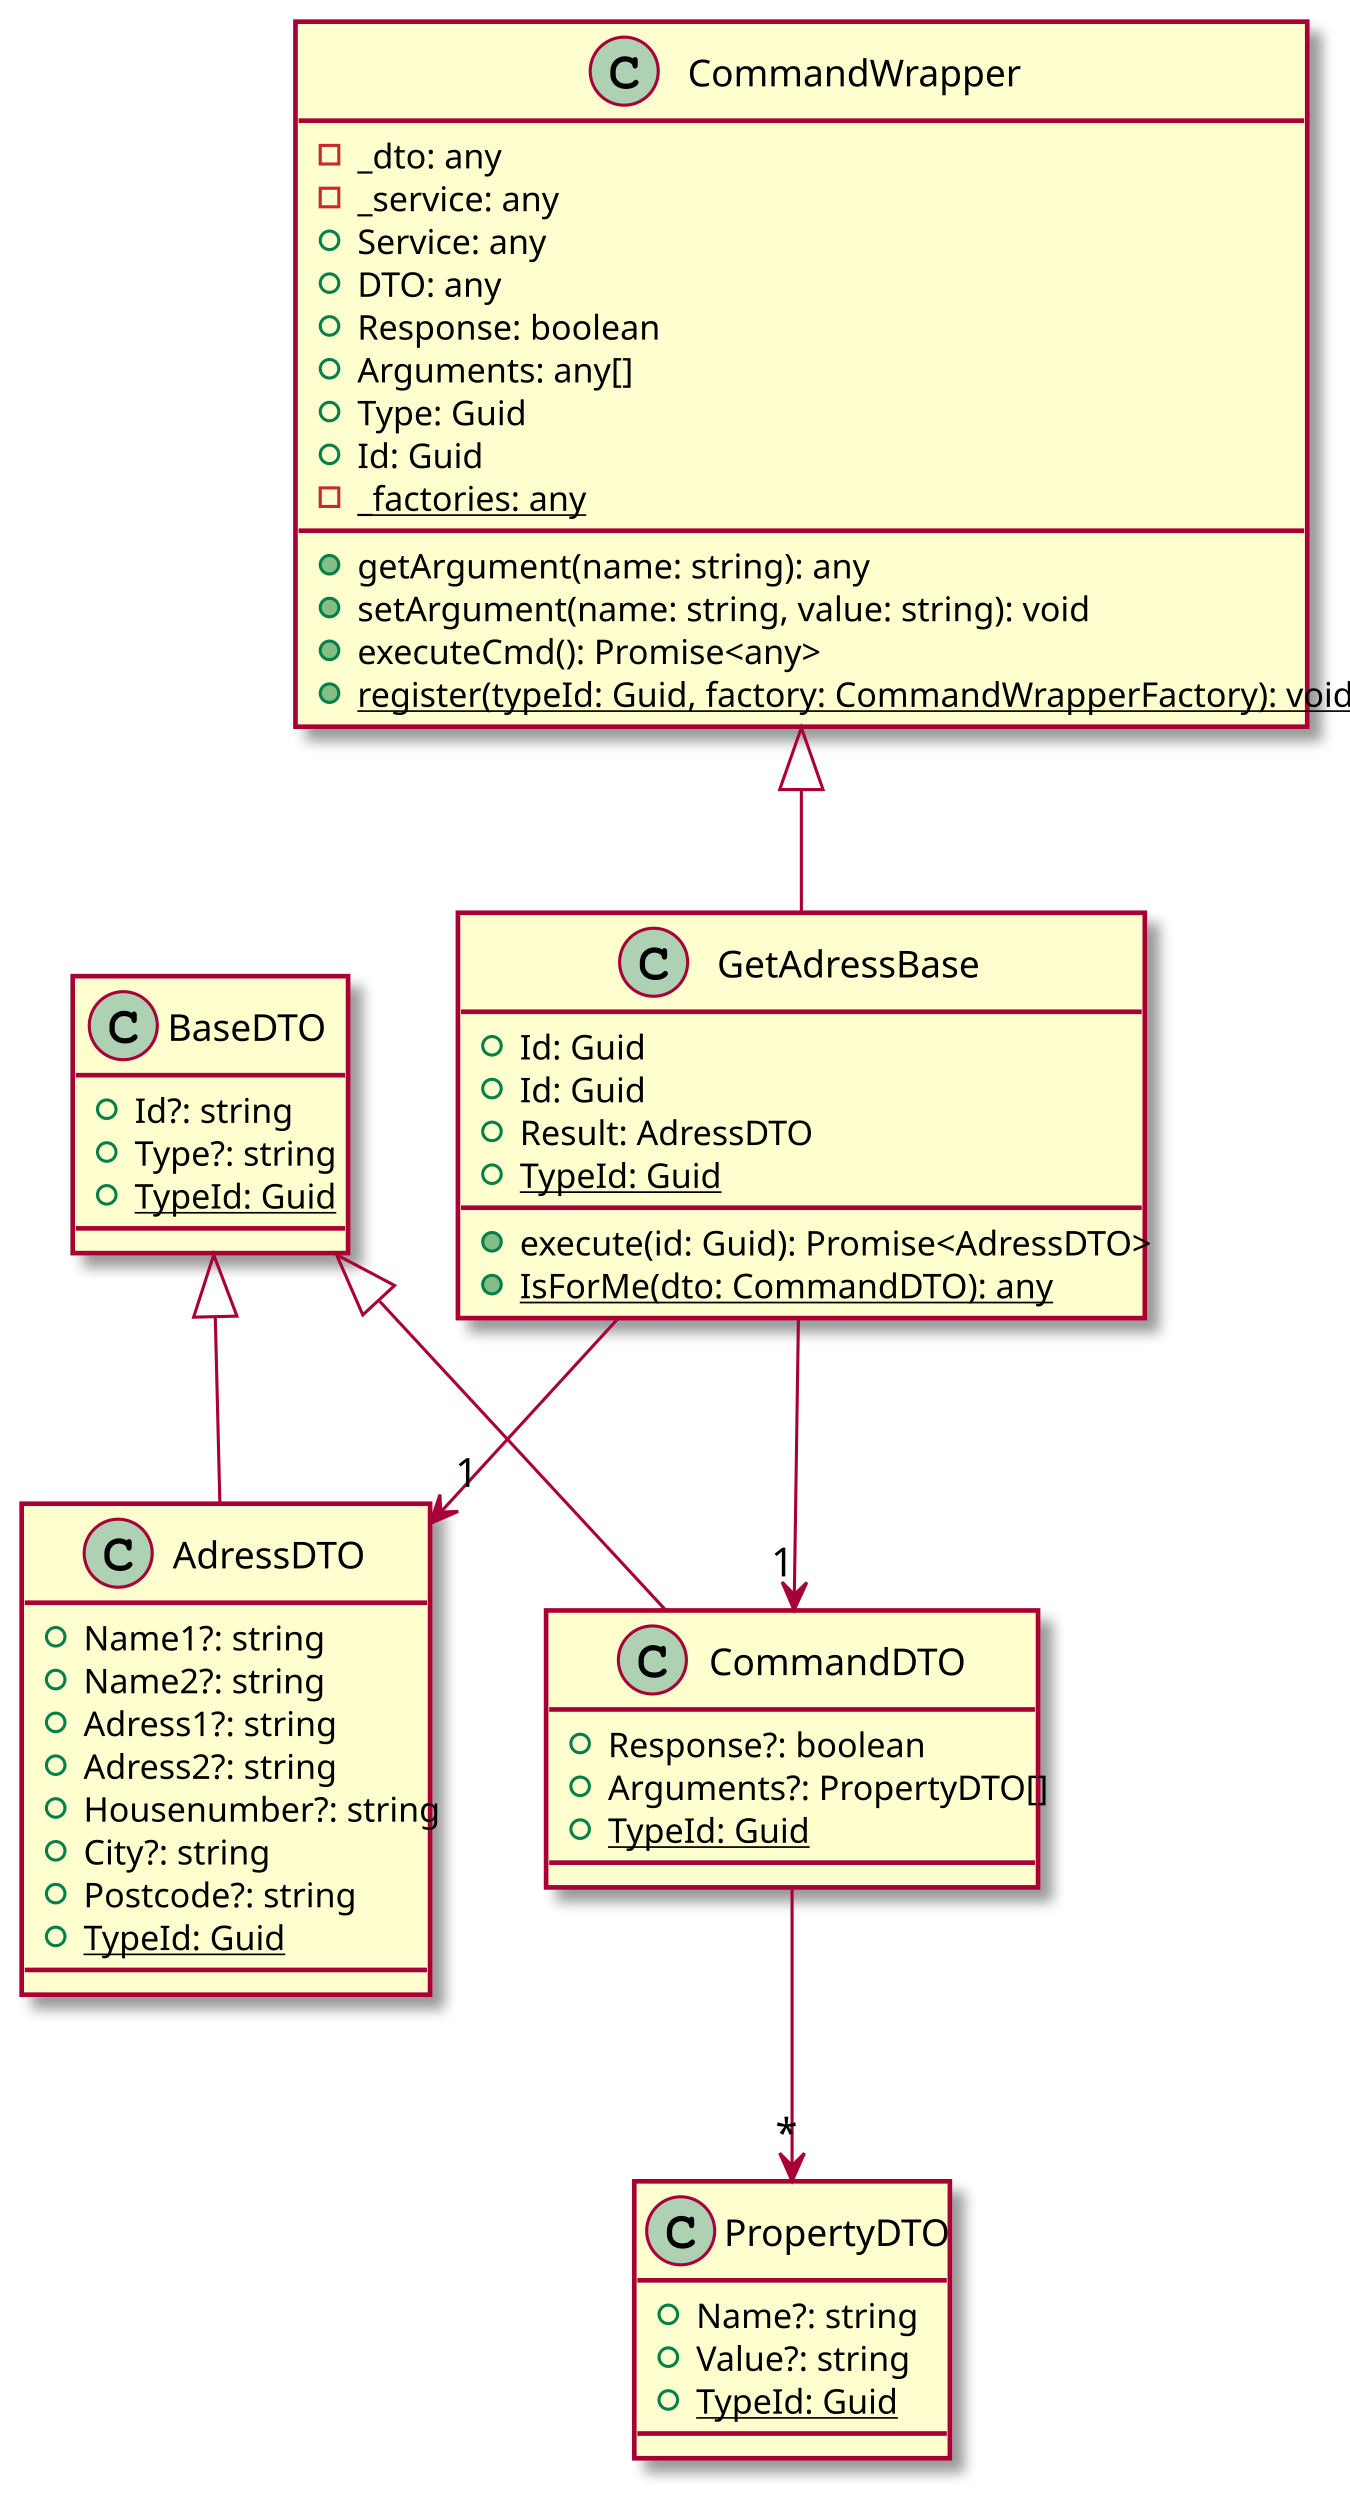
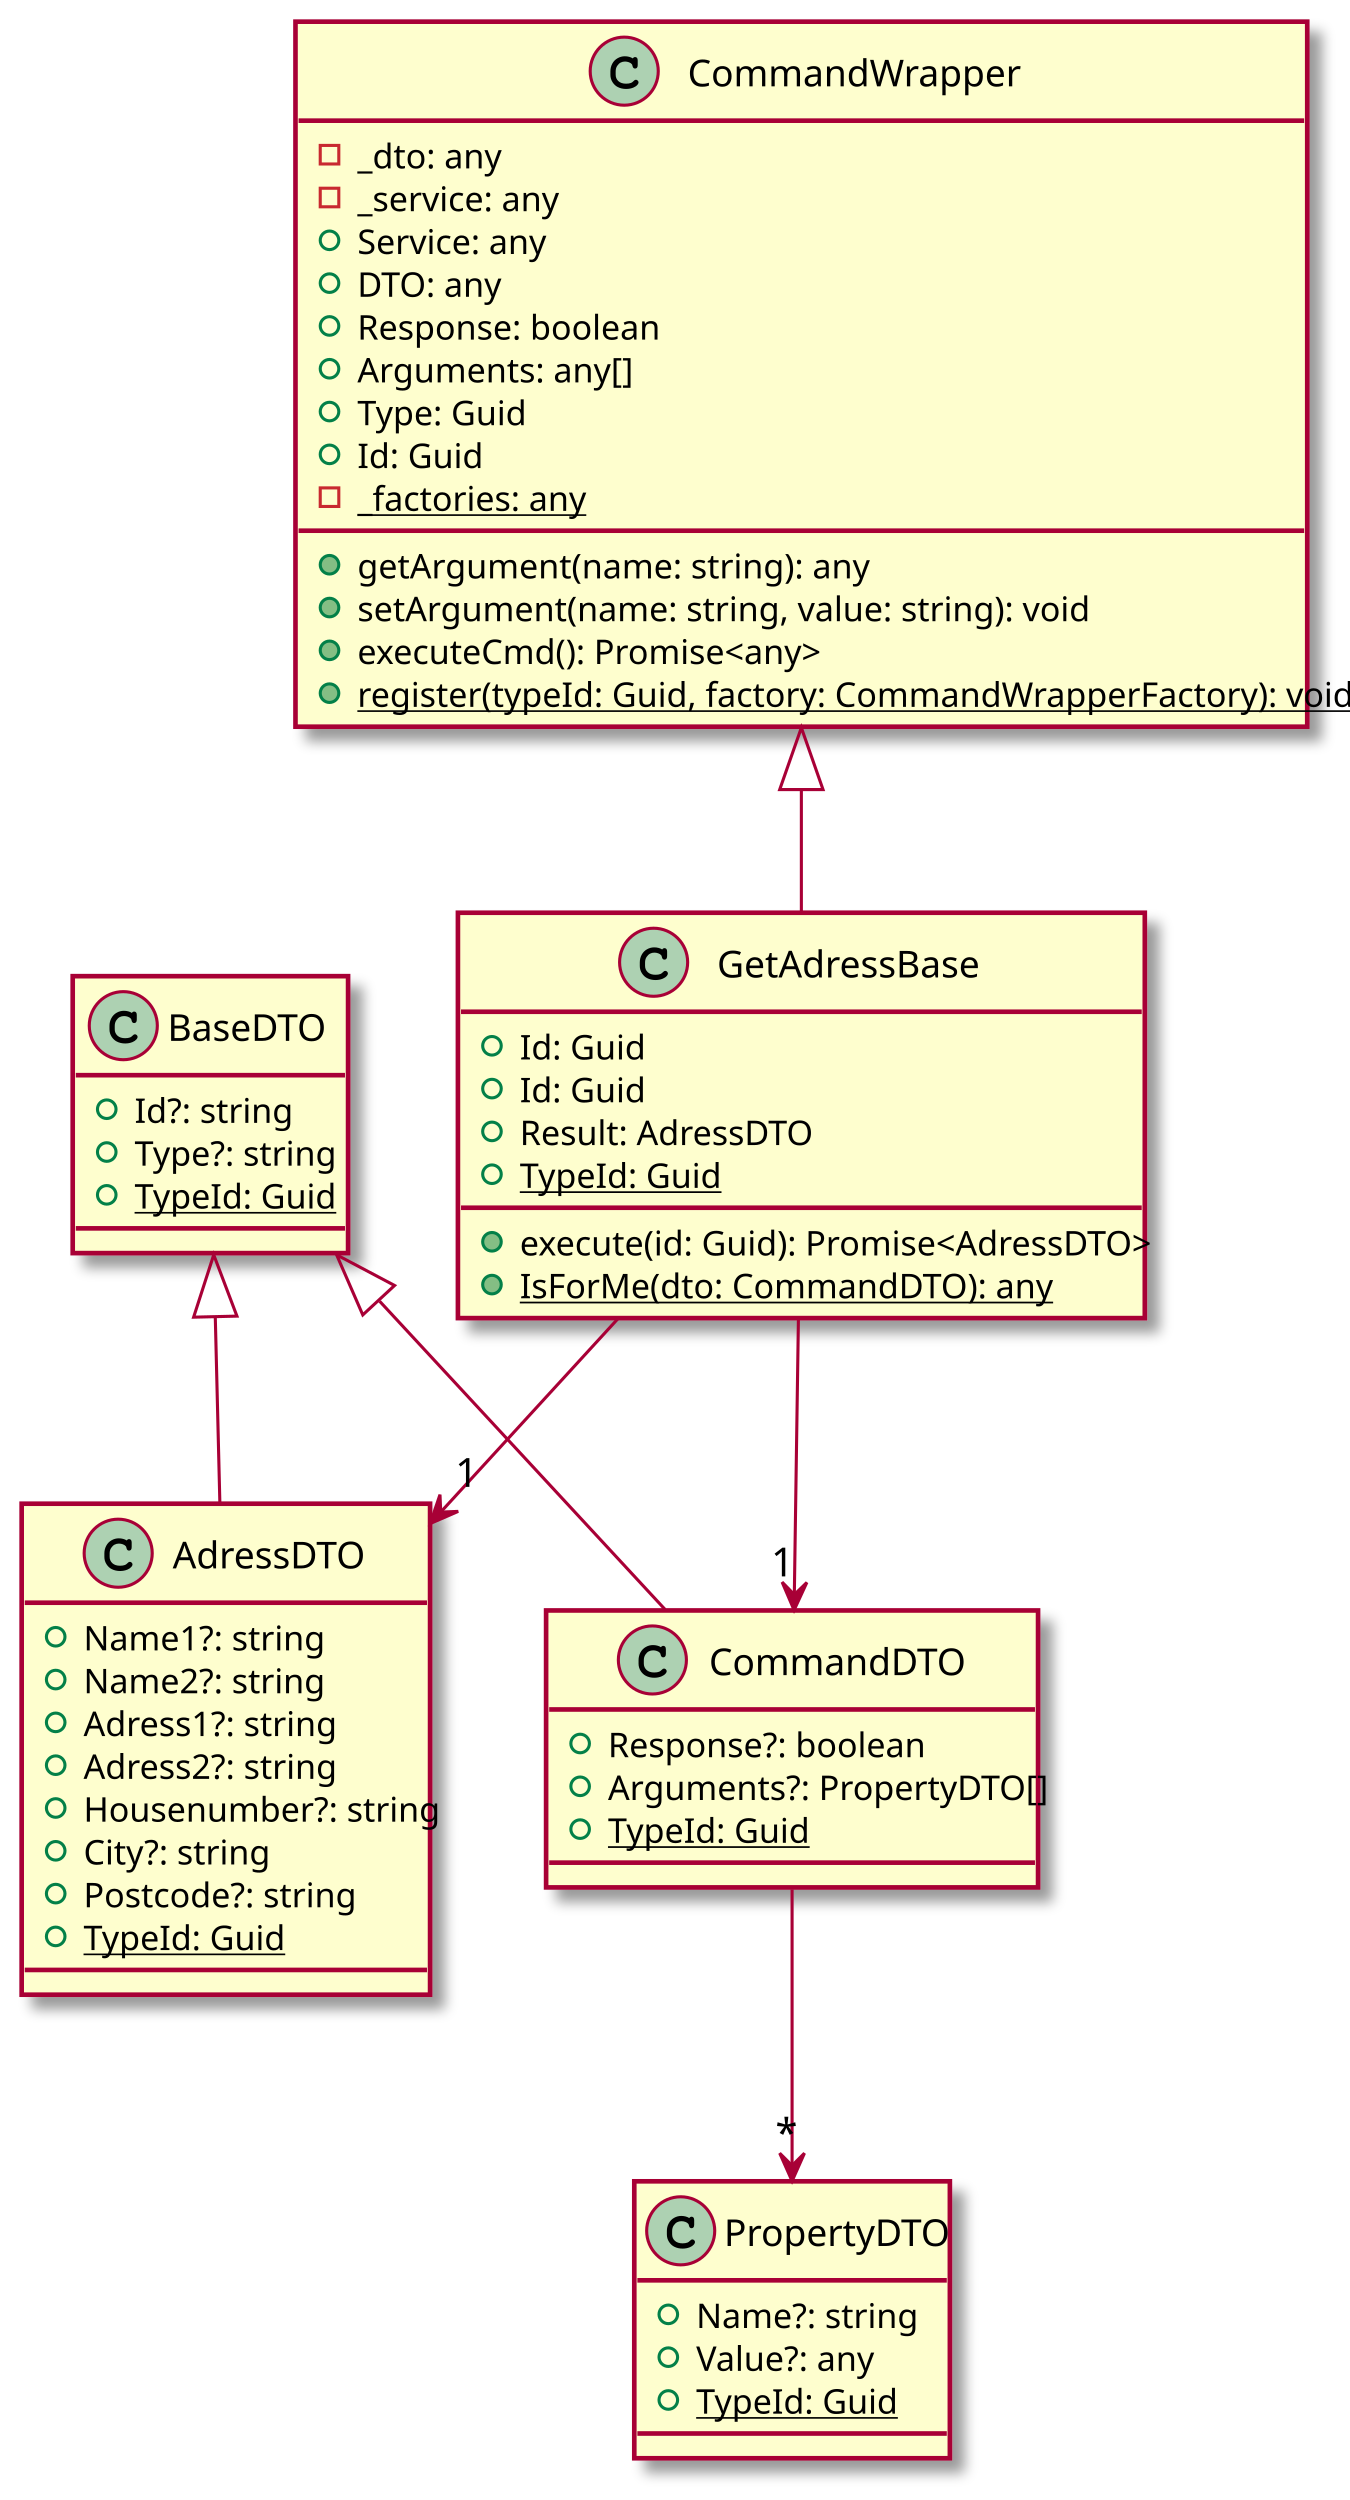
<svg xmlns="http://www.w3.org/2000/svg" contentScriptType="application/ecmascript" contentStyleType="text/css" height="808px" preserveAspectRatio="none" style="width:436px;height:808px;background:#FFFFFF;" version="1.1" viewBox="0 0 436 808" width="436px" zoomAndPan="magnify">
  <defs>
-     <filter height="300%" id="f174tvjybaqimp" width="300%" x="-1" y="-1">
+     <filter height="300%" id="f1mpvnm18pqhd2" width="300%" x="-1" y="-1">
      <feGaussianBlur result="blurOut" stdDeviation="2.0" />
      <feColorMatrix in="blurOut" result="blurOut2" type="matrix" values="0 0 0 0 0 0 0 0 0 0 0 0 0 0 0 0 0 0 .4 0" />
      <feOffset dx="4.0" dy="4.0" in="blurOut2" result="blurOut3" />
      <feBlend in="SourceGraphic" in2="blurOut3" mode="normal" />
    </filter>
  </defs>
  <g>
-     <rect codeLine="1" fill="#FEFECE" filter="url(#f174tvjybaqimp)" height="89.508" id="BaseDTO" style="stroke:#A80036;stroke-width:1.5;" width="89" x="23.5" y="315.5" />
+     <rect codeLine="1" fill="#FEFECE" filter="url(#f1mpvnm18pqhd2)" height="89.508" id="BaseDTO" style="stroke:#A80036;stroke-width:1.5;" width="89" x="23.5" y="315.5" />
    <ellipse cx="39.85" cy="331.5" fill="#ADD1B2" rx="11" ry="11" style="stroke:#A80036;stroke-width:1.0;" />
-     <path d="M42.616,327.375 Q42.772,327.156 42.959,327.047 Q43.147,326.938 43.366,326.938 Q43.741,326.938 43.975,327.195 Q44.209,327.453 44.209,328.062 L44.209,329.516 Q44.209,330.125 43.975,330.391 Q43.741,330.656 43.366,330.656 Q43.022,330.656 42.819,330.453 Q42.616,330.266 42.506,329.75 Q42.459,329.391 42.272,329.203 Q41.944,328.828 41.334,328.609 Q40.725,328.391 40.1,328.391 Q39.334,328.391 38.702,328.719 Q38.069,329.047 37.577,329.797 Q37.084,330.547 37.084,331.578 L37.084,332.672 Q37.084,333.906 37.975,334.727 Q38.866,335.547 40.459,335.547 Q41.397,335.547 42.053,335.297 Q42.444,335.141 42.866,334.703 Q43.131,334.438 43.28,334.359 Q43.428,334.281 43.631,334.281 Q43.959,334.281 44.217,334.539 Q44.475,334.797 44.475,335.141 Q44.475,335.484 44.131,335.891 Q43.631,336.469 42.834,336.797 Q41.756,337.25 40.459,337.25 Q38.944,337.25 37.741,336.625 Q36.756,336.125 36.069,335.055 Q35.381,333.984 35.381,332.703 L35.381,331.547 Q35.381,330.219 35.998,329.07 Q36.616,327.922 37.709,327.305 Q38.803,326.688 40.038,326.688 Q40.772,326.688 41.42,326.852 Q42.069,327.016 42.616,327.375 Z " fill="#000000" />
+     <path d="M42.616,327.375 Q42.772,327.156 42.959,327.047 Q43.147,326.938 43.366,326.938 Q43.741,326.938 43.975,327.203 Q44.209,327.453 44.209,328.062 L44.209,329.516 Q44.209,330.125 43.975,330.391 Q43.741,330.656 43.366,330.656 Q43.022,330.656 42.819,330.453 Q42.616,330.266 42.506,329.75 Q42.459,329.391 42.272,329.203 Q41.944,328.828 41.334,328.609 Q40.725,328.391 40.1,328.391 Q39.334,328.391 38.694,328.719 Q38.069,329.047 37.569,329.797 Q37.084,330.547 37.084,331.578 L37.084,332.672 Q37.084,333.906 37.975,334.734 Q38.866,335.547 40.459,335.547 Q41.397,335.547 42.053,335.297 Q42.444,335.141 42.866,334.703 Q43.131,334.438 43.272,334.359 Q43.428,334.281 43.631,334.281 Q43.959,334.281 44.209,334.547 Q44.475,334.797 44.475,335.141 Q44.475,335.484 44.131,335.891 Q43.631,336.469 42.834,336.797 Q41.756,337.25 40.459,337.25 Q38.944,337.25 37.741,336.625 Q36.756,336.125 36.069,335.062 Q35.381,333.984 35.381,332.703 L35.381,331.547 Q35.381,330.219 35.991,329.078 Q36.616,327.922 37.709,327.312 Q38.803,326.688 40.038,326.688 Q40.772,326.688 41.413,326.859 Q42.069,327.016 42.616,327.375 Z " fill="#000000" />
    <text fill="#000000" font-family="sans-serif" font-size="12" lengthAdjust="spacing" textLength="54" x="54.15" y="336.41">BaseDTO</text>
    <line style="stroke:#A80036;stroke-width:1.5;" x1="24.5" x2="111.5" y1="347.5" y2="347.5" />
    <ellipse cx="34.5" cy="358.5" rx="3" ry="3" style="stroke:#038048;stroke-width:1.0;fill:none;" />
    <text fill="#000000" font-family="sans-serif" font-size="11" lengthAdjust="spacing" textLength="47" x="43.5" y="362.919">Id?: string</text>
    <ellipse cx="34.5" cy="372.336" rx="3" ry="3" style="stroke:#038048;stroke-width:1.0;fill:none;" />
    <text fill="#000000" font-family="sans-serif" font-size="11" lengthAdjust="spacing" textLength="63" x="43.5" y="376.755">Type?: string</text>
    <ellipse cx="34.5" cy="386.172" rx="3" ry="3" style="stroke:#038048;stroke-width:1.0;fill:none;" />
    <text fill="#000000" font-family="sans-serif" font-size="11" lengthAdjust="spacing" text-decoration="underline" textLength="60" x="43.5" y="390.591">TypeId: Guid</text>
    <line style="stroke:#A80036;stroke-width:1.5;" x1="24.5" x2="111.5" y1="397.008" y2="397.008" />
-     <rect codeLine="6" fill="#FEFECE" filter="url(#f174tvjybaqimp)" height="158.688" id="AdressDTO" style="stroke:#A80036;stroke-width:1.5;" width="132" x="7" y="486" />
+     <rect codeLine="6" fill="#FEFECE" filter="url(#f1mpvnm18pqhd2)" height="158.688" id="AdressDTO" style="stroke:#A80036;stroke-width:1.5;" width="132" x="7" y="486" />
    <ellipse cx="38.2" cy="502" fill="#ADD1B2" rx="11" ry="11" style="stroke:#A80036;stroke-width:1.0;" />
-     <path d="M40.966,497.875 Q41.122,497.656 41.309,497.547 Q41.497,497.438 41.716,497.438 Q42.091,497.438 42.325,497.695 Q42.559,497.953 42.559,498.562 L42.559,500.016 Q42.559,500.625 42.325,500.891 Q42.091,501.156 41.716,501.156 Q41.372,501.156 41.169,500.953 Q40.966,500.766 40.856,500.25 Q40.809,499.891 40.622,499.703 Q40.294,499.328 39.684,499.109 Q39.075,498.891 38.45,498.891 Q37.684,498.891 37.052,499.219 Q36.419,499.547 35.927,500.297 Q35.434,501.047 35.434,502.078 L35.434,503.172 Q35.434,504.406 36.325,505.227 Q37.216,506.047 38.809,506.047 Q39.747,506.047 40.403,505.797 Q40.794,505.641 41.216,505.203 Q41.481,504.938 41.63,504.859 Q41.778,504.781 41.981,504.781 Q42.309,504.781 42.567,505.039 Q42.825,505.297 42.825,505.641 Q42.825,505.984 42.481,506.391 Q41.981,506.969 41.184,507.297 Q40.106,507.75 38.809,507.75 Q37.294,507.75 36.091,507.125 Q35.106,506.625 34.419,505.555 Q33.731,504.484 33.731,503.203 L33.731,502.047 Q33.731,500.719 34.348,499.57 Q34.966,498.422 36.059,497.805 Q37.153,497.188 38.388,497.188 Q39.122,497.188 39.77,497.352 Q40.419,497.516 40.966,497.875 Z " fill="#000000" />
+     <path d="M40.966,497.875 Q41.122,497.656 41.309,497.547 Q41.497,497.438 41.716,497.438 Q42.091,497.438 42.325,497.703 Q42.559,497.953 42.559,498.562 L42.559,500.016 Q42.559,500.625 42.325,500.891 Q42.091,501.156 41.716,501.156 Q41.372,501.156 41.169,500.953 Q40.966,500.766 40.856,500.25 Q40.809,499.891 40.622,499.703 Q40.294,499.328 39.684,499.109 Q39.075,498.891 38.45,498.891 Q37.684,498.891 37.044,499.219 Q36.419,499.547 35.919,500.297 Q35.434,501.047 35.434,502.078 L35.434,503.172 Q35.434,504.406 36.325,505.234 Q37.216,506.047 38.809,506.047 Q39.747,506.047 40.403,505.797 Q40.794,505.641 41.216,505.203 Q41.481,504.938 41.622,504.859 Q41.778,504.781 41.981,504.781 Q42.309,504.781 42.559,505.047 Q42.825,505.297 42.825,505.641 Q42.825,505.984 42.481,506.391 Q41.981,506.969 41.184,507.297 Q40.106,507.75 38.809,507.75 Q37.294,507.75 36.091,507.125 Q35.106,506.625 34.419,505.562 Q33.731,504.484 33.731,503.203 L33.731,502.047 Q33.731,500.719 34.341,499.578 Q34.966,498.422 36.059,497.812 Q37.153,497.188 38.388,497.188 Q39.122,497.188 39.763,497.359 Q40.419,497.516 40.966,497.875 Z " fill="#000000" />
    <text fill="#000000" font-family="sans-serif" font-size="12" lengthAdjust="spacing" textLength="64" x="55.8" y="506.91">AdressDTO</text>
    <line style="stroke:#A80036;stroke-width:1.5;" x1="8" x2="138" y1="518" y2="518" />
    <ellipse cx="18" cy="529" rx="3" ry="3" style="stroke:#038048;stroke-width:1.0;fill:none;" />
    <text fill="#000000" font-family="sans-serif" font-size="11" lengthAdjust="spacing" textLength="72" x="27" y="533.419">Name1?: string</text>
    <ellipse cx="18" cy="542.836" rx="3" ry="3" style="stroke:#038048;stroke-width:1.0;fill:none;" />
    <text fill="#000000" font-family="sans-serif" font-size="11" lengthAdjust="spacing" textLength="72" x="27" y="547.255">Name2?: string</text>
    <ellipse cx="18" cy="556.672" rx="3" ry="3" style="stroke:#038048;stroke-width:1.0;fill:none;" />
    <text fill="#000000" font-family="sans-serif" font-size="11" lengthAdjust="spacing" textLength="81" x="27" y="561.091">Adress1?: string</text>
    <ellipse cx="18" cy="570.508" rx="3" ry="3" style="stroke:#038048;stroke-width:1.0;fill:none;" />
    <text fill="#000000" font-family="sans-serif" font-size="11" lengthAdjust="spacing" textLength="81" x="27" y="574.927">Adress2?: string</text>
    <ellipse cx="18" cy="584.344" rx="3" ry="3" style="stroke:#038048;stroke-width:1.0;fill:none;" />
    <text fill="#000000" font-family="sans-serif" font-size="11" lengthAdjust="spacing" textLength="106" x="27" y="588.763">Housenumber?: string</text>
    <ellipse cx="18" cy="598.18" rx="3" ry="3" style="stroke:#038048;stroke-width:1.0;fill:none;" />
    <text fill="#000000" font-family="sans-serif" font-size="11" lengthAdjust="spacing" textLength="57" x="27" y="602.599">City?: string</text>
    <ellipse cx="18" cy="612.016" rx="3" ry="3" style="stroke:#038048;stroke-width:1.0;fill:none;" />
    <text fill="#000000" font-family="sans-serif" font-size="11" lengthAdjust="spacing" textLength="84" x="27" y="616.435">Postcode?: string</text>
    <ellipse cx="18" cy="625.852" rx="3" ry="3" style="stroke:#038048;stroke-width:1.0;fill:none;" />
    <text fill="#000000" font-family="sans-serif" font-size="11" lengthAdjust="spacing" text-decoration="underline" textLength="60" x="27" y="630.27">TypeId: Guid</text>
    <line style="stroke:#A80036;stroke-width:1.5;" x1="8" x2="138" y1="636.688" y2="636.688" />
-     <rect codeLine="16" fill="#FEFECE" filter="url(#f174tvjybaqimp)" height="227.867" id="CommandWrapper" style="stroke:#A80036;stroke-width:1.5;" width="327" x="95.5" y="7" />
+     <rect codeLine="16" fill="#FEFECE" filter="url(#f1mpvnm18pqhd2)" height="227.867" id="CommandWrapper" style="stroke:#A80036;stroke-width:1.5;" width="327" x="95.5" y="7" />
    <ellipse cx="201.75" cy="23" fill="#ADD1B2" rx="11" ry="11" style="stroke:#A80036;stroke-width:1.0;" />
-     <path d="M204.516,18.875 Q204.672,18.656 204.859,18.547 Q205.047,18.438 205.266,18.438 Q205.641,18.438 205.875,18.695 Q206.109,18.953 206.109,19.562 L206.109,21.016 Q206.109,21.625 205.875,21.891 Q205.641,22.156 205.266,22.156 Q204.922,22.156 204.719,21.953 Q204.516,21.766 204.406,21.25 Q204.359,20.891 204.172,20.703 Q203.844,20.328 203.234,20.109 Q202.625,19.891 202,19.891 Q201.234,19.891 200.602,20.219 Q199.969,20.547 199.477,21.297 Q198.984,22.047 198.984,23.078 L198.984,24.172 Q198.984,25.406 199.875,26.227 Q200.766,27.047 202.359,27.047 Q203.297,27.047 203.953,26.797 Q204.344,26.641 204.766,26.203 Q205.031,25.938 205.18,25.859 Q205.328,25.781 205.531,25.781 Q205.859,25.781 206.117,26.039 Q206.375,26.297 206.375,26.641 Q206.375,26.984 206.031,27.391 Q205.531,27.969 204.734,28.297 Q203.656,28.75 202.359,28.75 Q200.844,28.75 199.641,28.125 Q198.656,27.625 197.969,26.555 Q197.281,25.484 197.281,24.203 L197.281,23.047 Q197.281,21.719 197.898,20.57 Q198.516,19.422 199.609,18.805 Q200.703,18.188 201.938,18.188 Q202.672,18.188 203.32,18.352 Q203.969,18.516 204.516,18.875 Z " fill="#000000" />
+     <path d="M204.516,18.875 Q204.672,18.656 204.859,18.547 Q205.047,18.438 205.266,18.438 Q205.641,18.438 205.875,18.703 Q206.109,18.953 206.109,19.562 L206.109,21.016 Q206.109,21.625 205.875,21.891 Q205.641,22.156 205.266,22.156 Q204.922,22.156 204.719,21.953 Q204.516,21.766 204.406,21.25 Q204.359,20.891 204.172,20.703 Q203.844,20.328 203.234,20.109 Q202.625,19.891 202,19.891 Q201.234,19.891 200.594,20.219 Q199.969,20.547 199.469,21.297 Q198.984,22.047 198.984,23.078 L198.984,24.172 Q198.984,25.406 199.875,26.234 Q200.766,27.047 202.359,27.047 Q203.297,27.047 203.953,26.797 Q204.344,26.641 204.766,26.203 Q205.031,25.938 205.172,25.859 Q205.328,25.781 205.531,25.781 Q205.859,25.781 206.109,26.047 Q206.375,26.297 206.375,26.641 Q206.375,26.984 206.031,27.391 Q205.531,27.969 204.734,28.297 Q203.656,28.75 202.359,28.75 Q200.844,28.75 199.641,28.125 Q198.656,27.625 197.969,26.562 Q197.281,25.484 197.281,24.203 L197.281,23.047 Q197.281,21.719 197.891,20.578 Q198.516,19.422 199.609,18.812 Q200.703,18.188 201.938,18.188 Q202.672,18.188 203.312,18.359 Q203.969,18.516 204.516,18.875 Z " fill="#000000" />
    <text fill="#000000" font-family="sans-serif" font-size="12" lengthAdjust="spacing" textLength="106" x="222.25" y="27.91">CommandWrapper</text>
    <line style="stroke:#A80036;stroke-width:1.5;" x1="96.5" x2="421.5" y1="39" y2="39" />
    <rect fill="none" height="6" style="stroke:#C82930;stroke-width:1.0;" width="6" x="103.5" y="47" />
    <text fill="#000000" font-family="sans-serif" font-size="11" lengthAdjust="spacing" textLength="45" x="115.5" y="54.419">_dto: any</text>
    <rect fill="none" height="6" style="stroke:#C82930;stroke-width:1.0;" width="6" x="103.5" y="60.836" />
    <text fill="#000000" font-family="sans-serif" font-size="11" lengthAdjust="spacing" textLength="66" x="115.5" y="68.255">_service: any</text>
    <ellipse cx="106.5" cy="77.672" rx="3" ry="3" style="stroke:#038048;stroke-width:1.0;fill:none;" />
    <text fill="#000000" font-family="sans-serif" font-size="11" lengthAdjust="spacing" textLength="61" x="115.5" y="82.091">Service: any</text>
    <ellipse cx="106.5" cy="91.508" rx="3" ry="3" style="stroke:#038048;stroke-width:1.0;fill:none;" />
    <text fill="#000000" font-family="sans-serif" font-size="11" lengthAdjust="spacing" textLength="45" x="115.5" y="95.927">DTO: any</text>
    <ellipse cx="106.5" cy="105.344" rx="3" ry="3" style="stroke:#038048;stroke-width:1.0;fill:none;" />
    <text fill="#000000" font-family="sans-serif" font-size="11" lengthAdjust="spacing" textLength="93" x="115.5" y="109.763">Response: boolean</text>
    <ellipse cx="106.5" cy="119.18" rx="3" ry="3" style="stroke:#038048;stroke-width:1.0;fill:none;" />
    <text fill="#000000" font-family="sans-serif" font-size="11" lengthAdjust="spacing" textLength="83" x="115.5" y="123.599">Arguments: any[]</text>
    <ellipse cx="106.5" cy="133.016" rx="3" ry="3" style="stroke:#038048;stroke-width:1.0;fill:none;" />
    <text fill="#000000" font-family="sans-serif" font-size="11" lengthAdjust="spacing" textLength="52" x="115.5" y="137.435">Type: Guid</text>
    <ellipse cx="106.5" cy="146.852" rx="3" ry="3" style="stroke:#038048;stroke-width:1.0;fill:none;" />
    <text fill="#000000" font-family="sans-serif" font-size="11" lengthAdjust="spacing" textLength="36" x="115.5" y="151.27">Id: Guid</text>
    <rect fill="none" height="6" style="stroke:#C82930;stroke-width:1.0;" width="6" x="103.5" y="157.688" />
    <text fill="#000000" font-family="sans-serif" font-size="11" lengthAdjust="spacing" text-decoration="underline" textLength="73" x="115.5" y="165.106">_factories: any</text>
    <line style="stroke:#A80036;stroke-width:1.5;" x1="96.5" x2="421.5" y1="171.523" y2="171.523" />
    <ellipse cx="106.5" cy="182.523" fill="#84BE84" rx="3" ry="3" style="stroke:#038048;stroke-width:1.0;" />
    <text fill="#000000" font-family="sans-serif" font-size="11" lengthAdjust="spacing" textLength="153" x="115.5" y="186.942">getArgument(name: string): any</text>
    <ellipse cx="106.5" cy="196.359" fill="#84BE84" rx="3" ry="3" style="stroke:#038048;stroke-width:1.0;" />
    <text fill="#000000" font-family="sans-serif" font-size="11" lengthAdjust="spacing" textLength="220" x="115.5" y="200.778">setArgument(name: string, value: string): void</text>
    <ellipse cx="106.5" cy="210.195" fill="#84BE84" rx="3" ry="3" style="stroke:#038048;stroke-width:1.0;" />
    <text fill="#000000" font-family="sans-serif" font-size="11" lengthAdjust="spacing" textLength="142" x="115.5" y="214.614">executeCmd(): Promise&lt;any&gt;</text>
    <ellipse cx="106.5" cy="224.031" fill="#84BE84" rx="3" ry="3" style="stroke:#038048;stroke-width:1.0;" />
    <text fill="#000000" font-family="sans-serif" font-size="11" lengthAdjust="spacing" text-decoration="underline" textLength="301" x="115.5" y="228.45">register(typeId: Guid, factory: CommandWrapperFactory): void</text>
-     <rect codeLine="31" fill="#FEFECE" filter="url(#f174tvjybaqimp)" height="89.508" id="PropertyDTO" style="stroke:#A80036;stroke-width:1.5;" width="102" x="205" y="705" />
+     <rect codeLine="31" fill="#FEFECE" filter="url(#f1mpvnm18pqhd2)" height="89.508" id="PropertyDTO" style="stroke:#A80036;stroke-width:1.5;" width="102" x="205" y="705" />
    <ellipse cx="220" cy="721" fill="#ADD1B2" rx="11" ry="11" style="stroke:#A80036;stroke-width:1.0;" />
-     <path d="M222.766,716.875 Q222.922,716.656 223.109,716.547 Q223.297,716.438 223.516,716.438 Q223.891,716.438 224.125,716.695 Q224.359,716.953 224.359,717.562 L224.359,719.016 Q224.359,719.625 224.125,719.891 Q223.891,720.156 223.516,720.156 Q223.172,720.156 222.969,719.953 Q222.766,719.766 222.656,719.25 Q222.609,718.891 222.422,718.703 Q222.094,718.328 221.484,718.109 Q220.875,717.891 220.25,717.891 Q219.484,717.891 218.852,718.219 Q218.219,718.547 217.727,719.297 Q217.234,720.047 217.234,721.078 L217.234,722.172 Q217.234,723.406 218.125,724.227 Q219.016,725.047 220.609,725.047 Q221.547,725.047 222.203,724.797 Q222.594,724.641 223.016,724.203 Q223.281,723.938 223.43,723.859 Q223.578,723.781 223.781,723.781 Q224.109,723.781 224.367,724.039 Q224.625,724.297 224.625,724.641 Q224.625,724.984 224.281,725.391 Q223.781,725.969 222.984,726.297 Q221.906,726.75 220.609,726.75 Q219.094,726.75 217.891,726.125 Q216.906,725.625 216.219,724.555 Q215.531,723.484 215.531,722.203 L215.531,721.047 Q215.531,719.719 216.148,718.57 Q216.766,717.422 217.859,716.805 Q218.953,716.188 220.188,716.188 Q220.922,716.188 221.57,716.352 Q222.219,716.516 222.766,716.875 Z " fill="#000000" />
+     <path d="M222.766,716.875 Q222.922,716.656 223.109,716.547 Q223.297,716.438 223.516,716.438 Q223.891,716.438 224.125,716.703 Q224.359,716.953 224.359,717.562 L224.359,719.016 Q224.359,719.625 224.125,719.891 Q223.891,720.156 223.516,720.156 Q223.172,720.156 222.969,719.953 Q222.766,719.766 222.656,719.25 Q222.609,718.891 222.422,718.703 Q222.094,718.328 221.484,718.109 Q220.875,717.891 220.25,717.891 Q219.484,717.891 218.844,718.219 Q218.219,718.547 217.719,719.297 Q217.234,720.047 217.234,721.078 L217.234,722.172 Q217.234,723.406 218.125,724.234 Q219.016,725.047 220.609,725.047 Q221.547,725.047 222.203,724.797 Q222.594,724.641 223.016,724.203 Q223.281,723.938 223.422,723.859 Q223.578,723.781 223.781,723.781 Q224.109,723.781 224.359,724.047 Q224.625,724.297 224.625,724.641 Q224.625,724.984 224.281,725.391 Q223.781,725.969 222.984,726.297 Q221.906,726.75 220.609,726.75 Q219.094,726.75 217.891,726.125 Q216.906,725.625 216.219,724.562 Q215.531,723.484 215.531,722.203 L215.531,721.047 Q215.531,719.719 216.141,718.578 Q216.766,717.422 217.859,716.812 Q218.953,716.188 220.188,716.188 Q220.922,716.188 221.562,716.359 Q222.219,716.516 222.766,716.875 Z " fill="#000000" />
    <text fill="#000000" font-family="sans-serif" font-size="12" lengthAdjust="spacing" textLength="70" x="234" y="725.91">PropertyDTO</text>
    <line style="stroke:#A80036;stroke-width:1.5;" x1="206" x2="306" y1="737" y2="737" />
    <ellipse cx="216" cy="748" rx="3" ry="3" style="stroke:#038048;stroke-width:1.0;fill:none;" />
    <text fill="#000000" font-family="sans-serif" font-size="11" lengthAdjust="spacing" textLength="66" x="225" y="752.419">Name?: string</text>
    <ellipse cx="216" cy="761.836" rx="3" ry="3" style="stroke:#038048;stroke-width:1.0;fill:none;" />
-     <text fill="#000000" font-family="sans-serif" font-size="11" lengthAdjust="spacing" textLength="67" x="225" y="766.255">Value?: string</text>
+     <text fill="#000000" font-family="sans-serif" font-size="11" lengthAdjust="spacing" textLength="58" x="225" y="766.255">Value?: any</text>
    <ellipse cx="216" cy="775.672" rx="3" ry="3" style="stroke:#038048;stroke-width:1.0;fill:none;" />
    <text fill="#000000" font-family="sans-serif" font-size="11" lengthAdjust="spacing" text-decoration="underline" textLength="60" x="225" y="780.091">TypeId: Guid</text>
    <line style="stroke:#A80036;stroke-width:1.5;" x1="206" x2="306" y1="786.508" y2="786.508" />
-     <rect codeLine="36" fill="#FEFECE" filter="url(#f174tvjybaqimp)" height="89.508" id="CommandDTO" style="stroke:#A80036;stroke-width:1.5;" width="159" x="176.5" y="520.5" />
+     <rect codeLine="36" fill="#FEFECE" filter="url(#f1mpvnm18pqhd2)" height="89.508" id="CommandDTO" style="stroke:#A80036;stroke-width:1.5;" width="159" x="176.5" y="520.5" />
    <ellipse cx="210.85" cy="536.5" fill="#ADD1B2" rx="11" ry="11" style="stroke:#A80036;stroke-width:1.0;" />
-     <path d="M213.616,532.375 Q213.772,532.156 213.959,532.047 Q214.147,531.938 214.366,531.938 Q214.741,531.938 214.975,532.195 Q215.209,532.453 215.209,533.062 L215.209,534.516 Q215.209,535.125 214.975,535.391 Q214.741,535.656 214.366,535.656 Q214.022,535.656 213.819,535.453 Q213.616,535.266 213.506,534.75 Q213.459,534.391 213.272,534.203 Q212.944,533.828 212.334,533.609 Q211.725,533.391 211.1,533.391 Q210.334,533.391 209.702,533.719 Q209.069,534.047 208.577,534.797 Q208.084,535.547 208.084,536.578 L208.084,537.672 Q208.084,538.906 208.975,539.727 Q209.866,540.547 211.459,540.547 Q212.397,540.547 213.053,540.297 Q213.444,540.141 213.866,539.703 Q214.131,539.438 214.28,539.359 Q214.428,539.281 214.631,539.281 Q214.959,539.281 215.217,539.539 Q215.475,539.797 215.475,540.141 Q215.475,540.484 215.131,540.891 Q214.631,541.469 213.834,541.797 Q212.756,542.25 211.459,542.25 Q209.944,542.25 208.741,541.625 Q207.756,541.125 207.069,540.055 Q206.381,538.984 206.381,537.703 L206.381,536.547 Q206.381,535.219 206.998,534.07 Q207.616,532.922 208.709,532.305 Q209.803,531.688 211.037,531.688 Q211.772,531.688 212.42,531.852 Q213.069,532.016 213.616,532.375 Z " fill="#000000" />
+     <path d="M213.616,532.375 Q213.772,532.156 213.959,532.047 Q214.147,531.938 214.366,531.938 Q214.741,531.938 214.975,532.203 Q215.209,532.453 215.209,533.062 L215.209,534.516 Q215.209,535.125 214.975,535.391 Q214.741,535.656 214.366,535.656 Q214.022,535.656 213.819,535.453 Q213.616,535.266 213.506,534.75 Q213.459,534.391 213.272,534.203 Q212.944,533.828 212.334,533.609 Q211.725,533.391 211.1,533.391 Q210.334,533.391 209.694,533.719 Q209.069,534.047 208.569,534.797 Q208.084,535.547 208.084,536.578 L208.084,537.672 Q208.084,538.906 208.975,539.734 Q209.866,540.547 211.459,540.547 Q212.397,540.547 213.053,540.297 Q213.444,540.141 213.866,539.703 Q214.131,539.438 214.272,539.359 Q214.428,539.281 214.631,539.281 Q214.959,539.281 215.209,539.547 Q215.475,539.797 215.475,540.141 Q215.475,540.484 215.131,540.891 Q214.631,541.469 213.834,541.797 Q212.756,542.25 211.459,542.25 Q209.944,542.25 208.741,541.625 Q207.756,541.125 207.069,540.062 Q206.381,538.984 206.381,537.703 L206.381,536.547 Q206.381,535.219 206.991,534.078 Q207.616,532.922 208.709,532.312 Q209.803,531.688 211.037,531.688 Q211.772,531.688 212.412,531.859 Q213.069,532.016 213.616,532.375 Z " fill="#000000" />
    <text fill="#000000" font-family="sans-serif" font-size="12" lengthAdjust="spacing" textLength="84" x="229.15" y="541.41">CommandDTO</text>
    <line style="stroke:#A80036;stroke-width:1.5;" x1="177.5" x2="334.5" y1="552.5" y2="552.5" />
    <ellipse cx="187.5" cy="563.5" rx="3" ry="3" style="stroke:#038048;stroke-width:1.0;fill:none;" />
    <text fill="#000000" font-family="sans-serif" font-size="11" lengthAdjust="spacing" textLength="99" x="196.5" y="567.919">Response?: boolean</text>
    <ellipse cx="187.5" cy="577.336" rx="3" ry="3" style="stroke:#038048;stroke-width:1.0;fill:none;" />
    <text fill="#000000" font-family="sans-serif" font-size="11" lengthAdjust="spacing" textLength="133" x="196.5" y="581.755">Arguments?: PropertyDTO[]</text>
    <ellipse cx="187.5" cy="591.172" rx="3" ry="3" style="stroke:#038048;stroke-width:1.0;fill:none;" />
    <text fill="#000000" font-family="sans-serif" font-size="11" lengthAdjust="spacing" text-decoration="underline" textLength="60" x="196.5" y="595.591">TypeId: Guid</text>
    <line style="stroke:#A80036;stroke-width:1.5;" x1="177.5" x2="334.5" y1="602.008" y2="602.008" />
-     <rect codeLine="41" fill="#FEFECE" filter="url(#f174tvjybaqimp)" height="131.016" id="GetAdressBase" style="stroke:#A80036;stroke-width:1.5;" width="222" x="148" y="295" />
+     <rect codeLine="41" fill="#FEFECE" filter="url(#f1mpvnm18pqhd2)" height="131.016" id="GetAdressBase" style="stroke:#A80036;stroke-width:1.5;" width="222" x="148" y="295" />
    <ellipse cx="211.25" cy="311" fill="#ADD1B2" rx="11" ry="11" style="stroke:#A80036;stroke-width:1.0;" />
-     <path d="M214.016,306.875 Q214.172,306.656 214.359,306.547 Q214.547,306.438 214.766,306.438 Q215.141,306.438 215.375,306.695 Q215.609,306.953 215.609,307.562 L215.609,309.016 Q215.609,309.625 215.375,309.891 Q215.141,310.156 214.766,310.156 Q214.422,310.156 214.219,309.953 Q214.016,309.766 213.906,309.25 Q213.859,308.891 213.672,308.703 Q213.344,308.328 212.734,308.109 Q212.125,307.891 211.5,307.891 Q210.734,307.891 210.102,308.219 Q209.469,308.547 208.977,309.297 Q208.484,310.047 208.484,311.078 L208.484,312.172 Q208.484,313.406 209.375,314.227 Q210.266,315.047 211.859,315.047 Q212.797,315.047 213.453,314.797 Q213.844,314.641 214.266,314.203 Q214.531,313.938 214.68,313.859 Q214.828,313.781 215.031,313.781 Q215.359,313.781 215.617,314.039 Q215.875,314.297 215.875,314.641 Q215.875,314.984 215.531,315.391 Q215.031,315.969 214.234,316.297 Q213.156,316.75 211.859,316.75 Q210.344,316.75 209.141,316.125 Q208.156,315.625 207.469,314.555 Q206.781,313.484 206.781,312.203 L206.781,311.047 Q206.781,309.719 207.398,308.57 Q208.016,307.422 209.109,306.805 Q210.203,306.188 211.438,306.188 Q212.172,306.188 212.82,306.352 Q213.469,306.516 214.016,306.875 Z " fill="#000000" />
+     <path d="M214.016,306.875 Q214.172,306.656 214.359,306.547 Q214.547,306.438 214.766,306.438 Q215.141,306.438 215.375,306.703 Q215.609,306.953 215.609,307.562 L215.609,309.016 Q215.609,309.625 215.375,309.891 Q215.141,310.156 214.766,310.156 Q214.422,310.156 214.219,309.953 Q214.016,309.766 213.906,309.25 Q213.859,308.891 213.672,308.703 Q213.344,308.328 212.734,308.109 Q212.125,307.891 211.5,307.891 Q210.734,307.891 210.094,308.219 Q209.469,308.547 208.969,309.297 Q208.484,310.047 208.484,311.078 L208.484,312.172 Q208.484,313.406 209.375,314.234 Q210.266,315.047 211.859,315.047 Q212.797,315.047 213.453,314.797 Q213.844,314.641 214.266,314.203 Q214.531,313.938 214.672,313.859 Q214.828,313.781 215.031,313.781 Q215.359,313.781 215.609,314.047 Q215.875,314.297 215.875,314.641 Q215.875,314.984 215.531,315.391 Q215.031,315.969 214.234,316.297 Q213.156,316.75 211.859,316.75 Q210.344,316.75 209.141,316.125 Q208.156,315.625 207.469,314.562 Q206.781,313.484 206.781,312.203 L206.781,311.047 Q206.781,309.719 207.391,308.578 Q208.016,307.422 209.109,306.812 Q210.203,306.188 211.438,306.188 Q212.172,306.188 212.812,306.359 Q213.469,306.516 214.016,306.875 Z " fill="#000000" />
    <text fill="#000000" font-family="sans-serif" font-size="12" lengthAdjust="spacing" textLength="87" x="231.75" y="315.91">GetAdressBase</text>
    <line style="stroke:#A80036;stroke-width:1.5;" x1="149" x2="369" y1="327" y2="327" />
    <ellipse cx="159" cy="338" rx="3" ry="3" style="stroke:#038048;stroke-width:1.0;fill:none;" />
    <text fill="#000000" font-family="sans-serif" font-size="11" lengthAdjust="spacing" textLength="36" x="168" y="342.419">Id: Guid</text>
    <ellipse cx="159" cy="351.836" rx="3" ry="3" style="stroke:#038048;stroke-width:1.0;fill:none;" />
    <text fill="#000000" font-family="sans-serif" font-size="11" lengthAdjust="spacing" textLength="36" x="168" y="356.255">Id: Guid</text>
    <ellipse cx="159" cy="365.672" rx="3" ry="3" style="stroke:#038048;stroke-width:1.0;fill:none;" />
    <text fill="#000000" font-family="sans-serif" font-size="11" lengthAdjust="spacing" textLength="93" x="168" y="370.091">Result: AdressDTO</text>
    <ellipse cx="159" cy="379.508" rx="3" ry="3" style="stroke:#038048;stroke-width:1.0;fill:none;" />
    <text fill="#000000" font-family="sans-serif" font-size="11" lengthAdjust="spacing" text-decoration="underline" textLength="60" x="168" y="383.927">TypeId: Guid</text>
    <line style="stroke:#A80036;stroke-width:1.5;" x1="149" x2="369" y1="390.344" y2="390.344" />
    <ellipse cx="159" cy="401.344" fill="#84BE84" rx="3" ry="3" style="stroke:#038048;stroke-width:1.0;" />
    <text fill="#000000" font-family="sans-serif" font-size="11" lengthAdjust="spacing" textLength="196" x="168" y="405.763">execute(id: Guid): Promise&lt;AdressDTO&gt;</text>
    <ellipse cx="159" cy="415.18" fill="#84BE84" rx="3" ry="3" style="stroke:#038048;stroke-width:1.0;" />
    <text fill="#000000" font-family="sans-serif" font-size="11" lengthAdjust="spacing" text-decoration="underline" textLength="159" x="168" y="419.599">IsForMe(dto: CommandDTO): any</text>
    <path d="M69.58,425.66 C70.05,444.74 70.57,465.86 71.06,485.75 " fill="none" id="BaseDTO-backto-AdressDTO" style="stroke:#A80036;stroke-width:1.0;" />
    <polygon fill="none" points="62.58,425.71,69.08,405.55,76.58,425.37,62.58,425.71" style="stroke:#A80036;stroke-width:1.0;" />
    <path d="M122.69,420.55 C152.15,452.37 187.9,490.97 214.96,520.19 " fill="none" id="BaseDTO-backto-CommandDTO" style="stroke:#A80036;stroke-width:1.0;" />
    <polygon fill="none" points="117.25,424.98,108.79,405.55,127.52,415.47,117.25,424.98" style="stroke:#A80036;stroke-width:1.0;" />
    <path d="M259,255.28 C259,268.93 259,282.32 259,294.71 " fill="none" id="CommandWrapper-backto-GetAdressBase" style="stroke:#A80036;stroke-width:1.0;" />
    <polygon fill="none" points="252,255.19,259,235.19,266,255.19,252,255.19" style="stroke:#A80036;stroke-width:1.0;" />
    <path codeLine="49" d="M256,610.68 C256,637.59 256,672.03 256,699.81 " fill="none" id="CommandDTO-to-PropertyDTO" style="stroke:#A80036;stroke-width:1.0;" />
    <polygon fill="#A80036" points="256,704.91,260,695.91,256,699.91,252,695.91,256,704.91" style="stroke:#A80036;stroke-width:1.0;" />
    <text fill="#000000" font-family="sans-serif" font-size="13" lengthAdjust="spacing" textLength="5" x="250.602" y="694.011">*</text>
    <path codeLine="50" d="M199.89,426.01 C181.67,445.9 161.43,467.99 142.57,488.57 " fill="none" id="GetAdressBase-to-AdressDTO" style="stroke:#A80036;stroke-width:1.0;" />
    <polygon fill="#A80036" points="139.06,492.4,148.094,488.478,142.442,488.718,142.203,483.066,139.06,492.4" style="stroke:#A80036;stroke-width:1.0;" />
    <text fill="#000000" font-family="sans-serif" font-size="13" lengthAdjust="spacing" textLength="7" x="147.103" y="480.556">1</text>
    <path codeLine="51" d="M258.05,426.01 C257.62,454.85 257.13,488.31 256.73,515.12 " fill="none" id="GetAdressBase-to-CommandDTO" style="stroke:#A80036;stroke-width:1.0;" />
    <polygon fill="#A80036" points="256.65,520.39,260.778,511.448,256.721,515.39,252.779,511.334,256.65,520.39" style="stroke:#A80036;stroke-width:1.0;" />
    <text fill="#000000" font-family="sans-serif" font-size="13" lengthAdjust="spacing" textLength="7" x="249.196" y="509.488">1</text>
  </g>
</svg>
